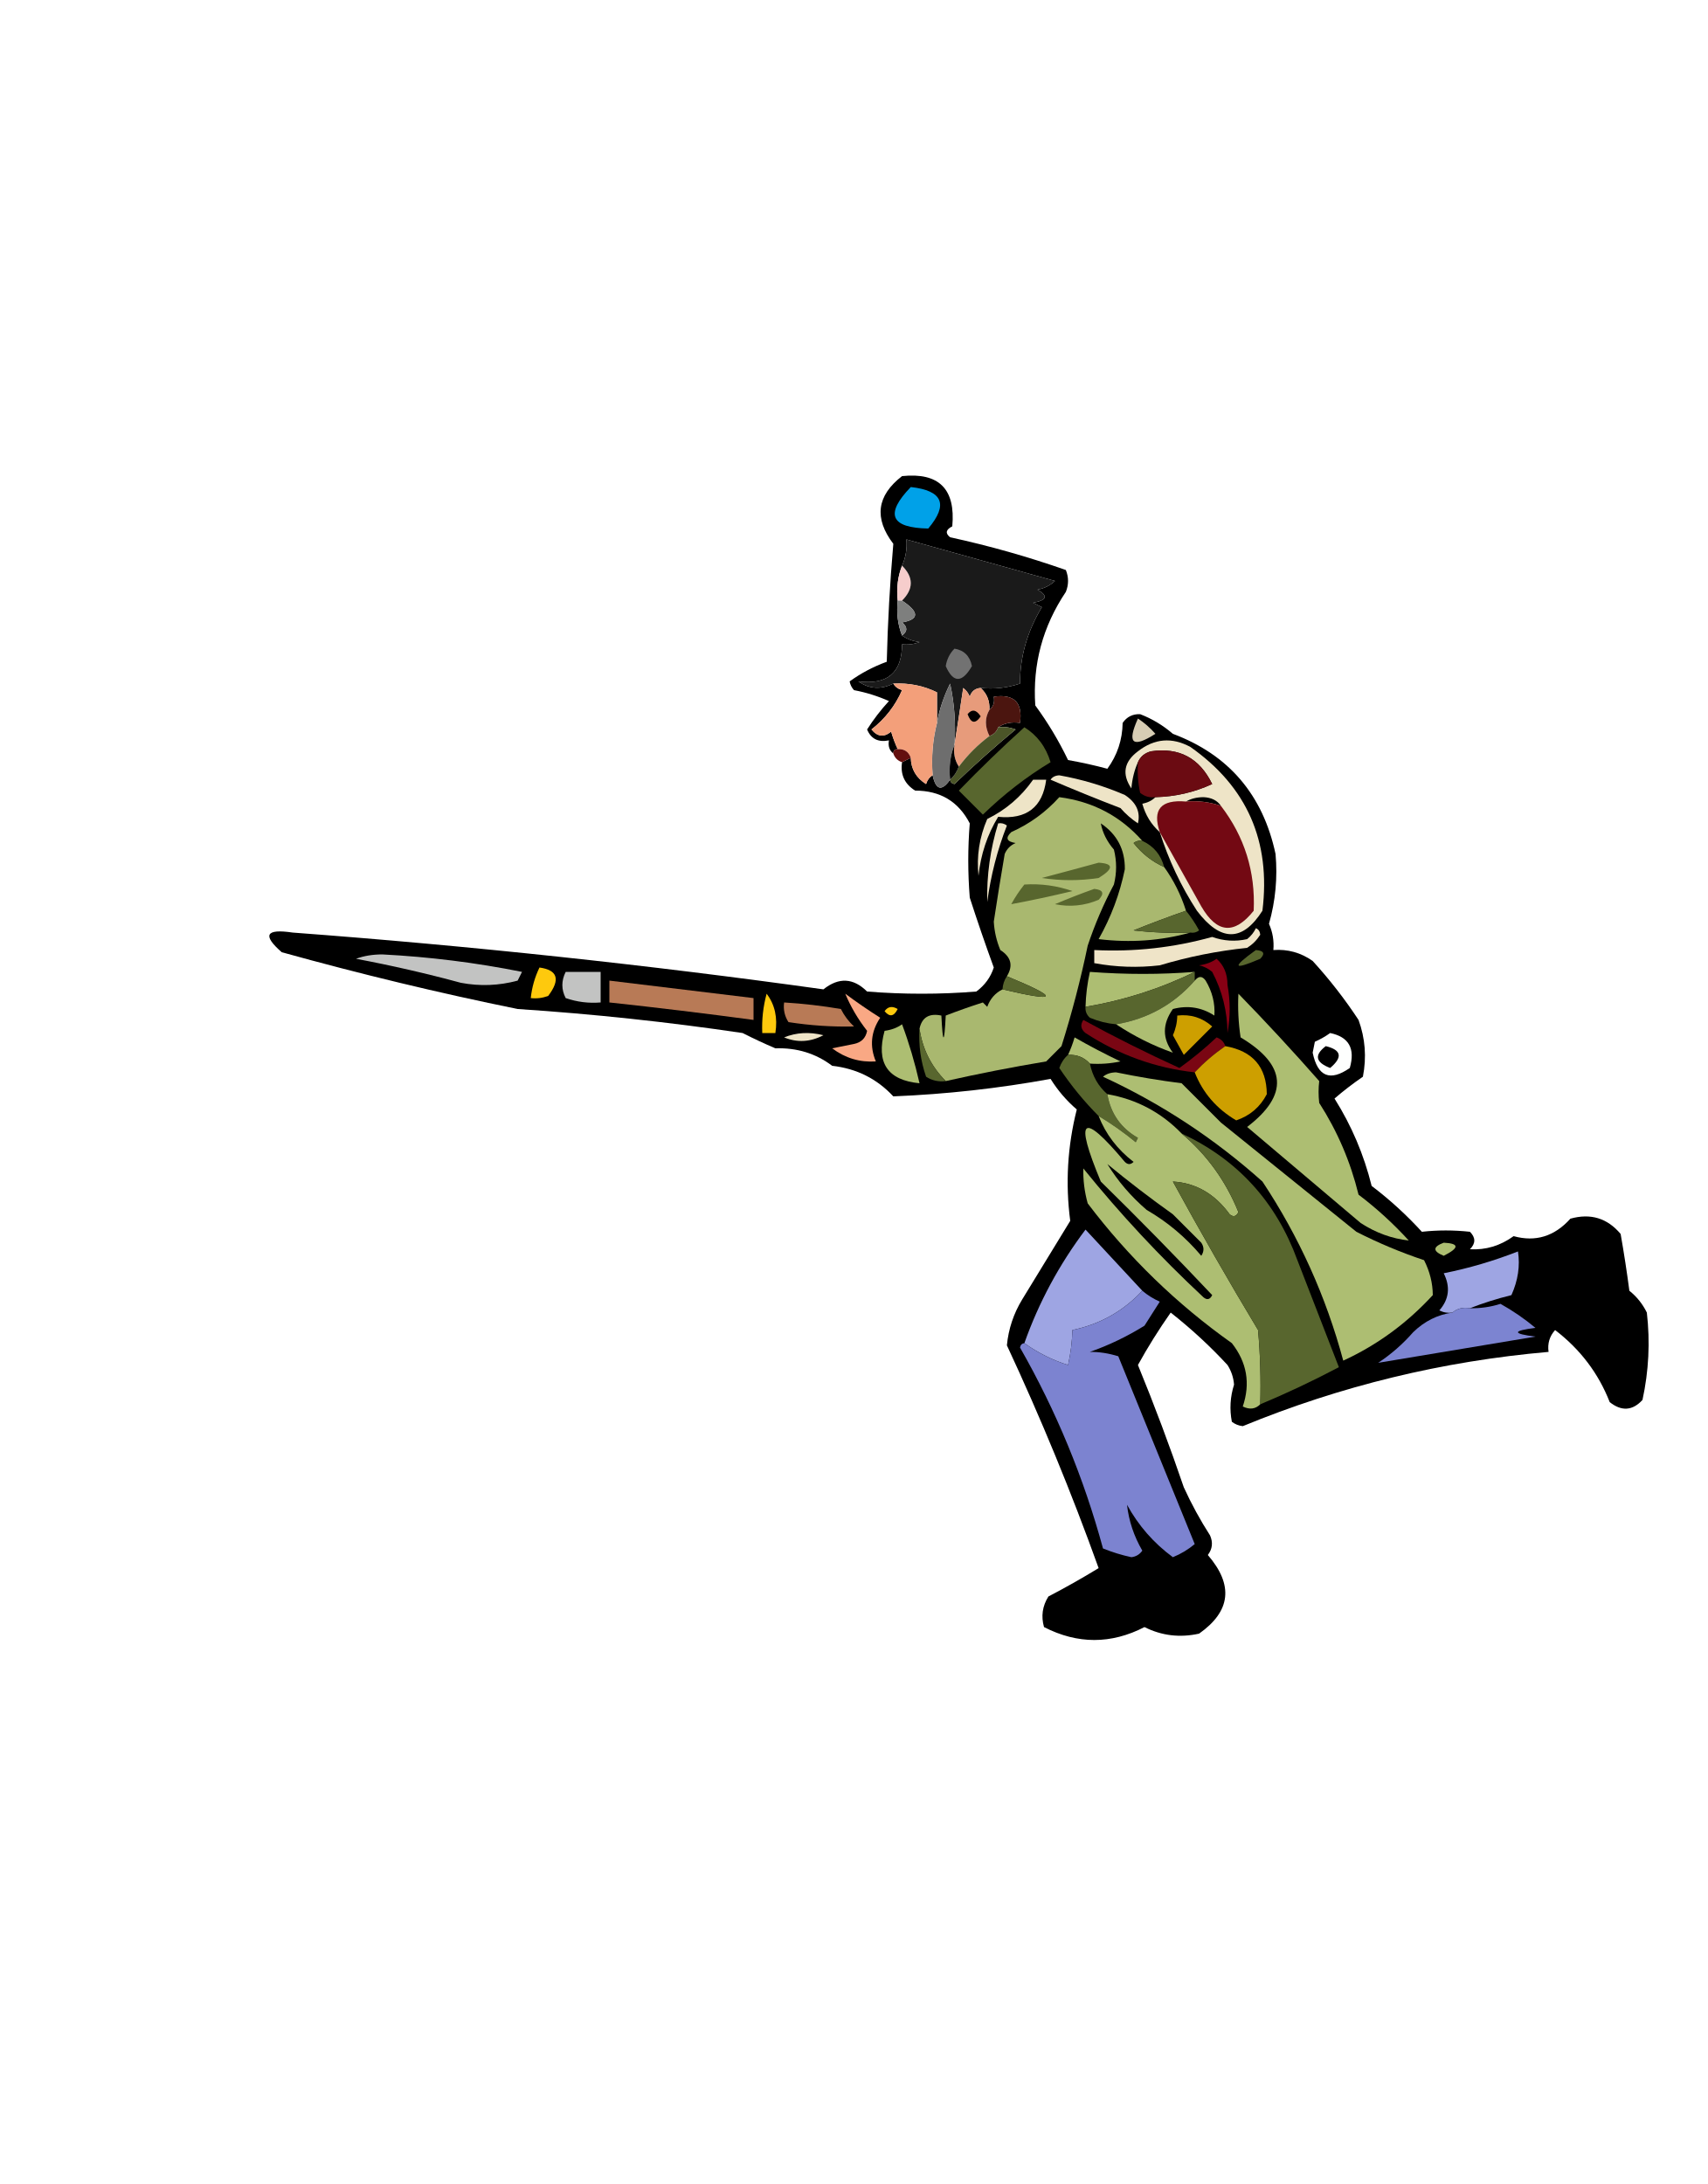
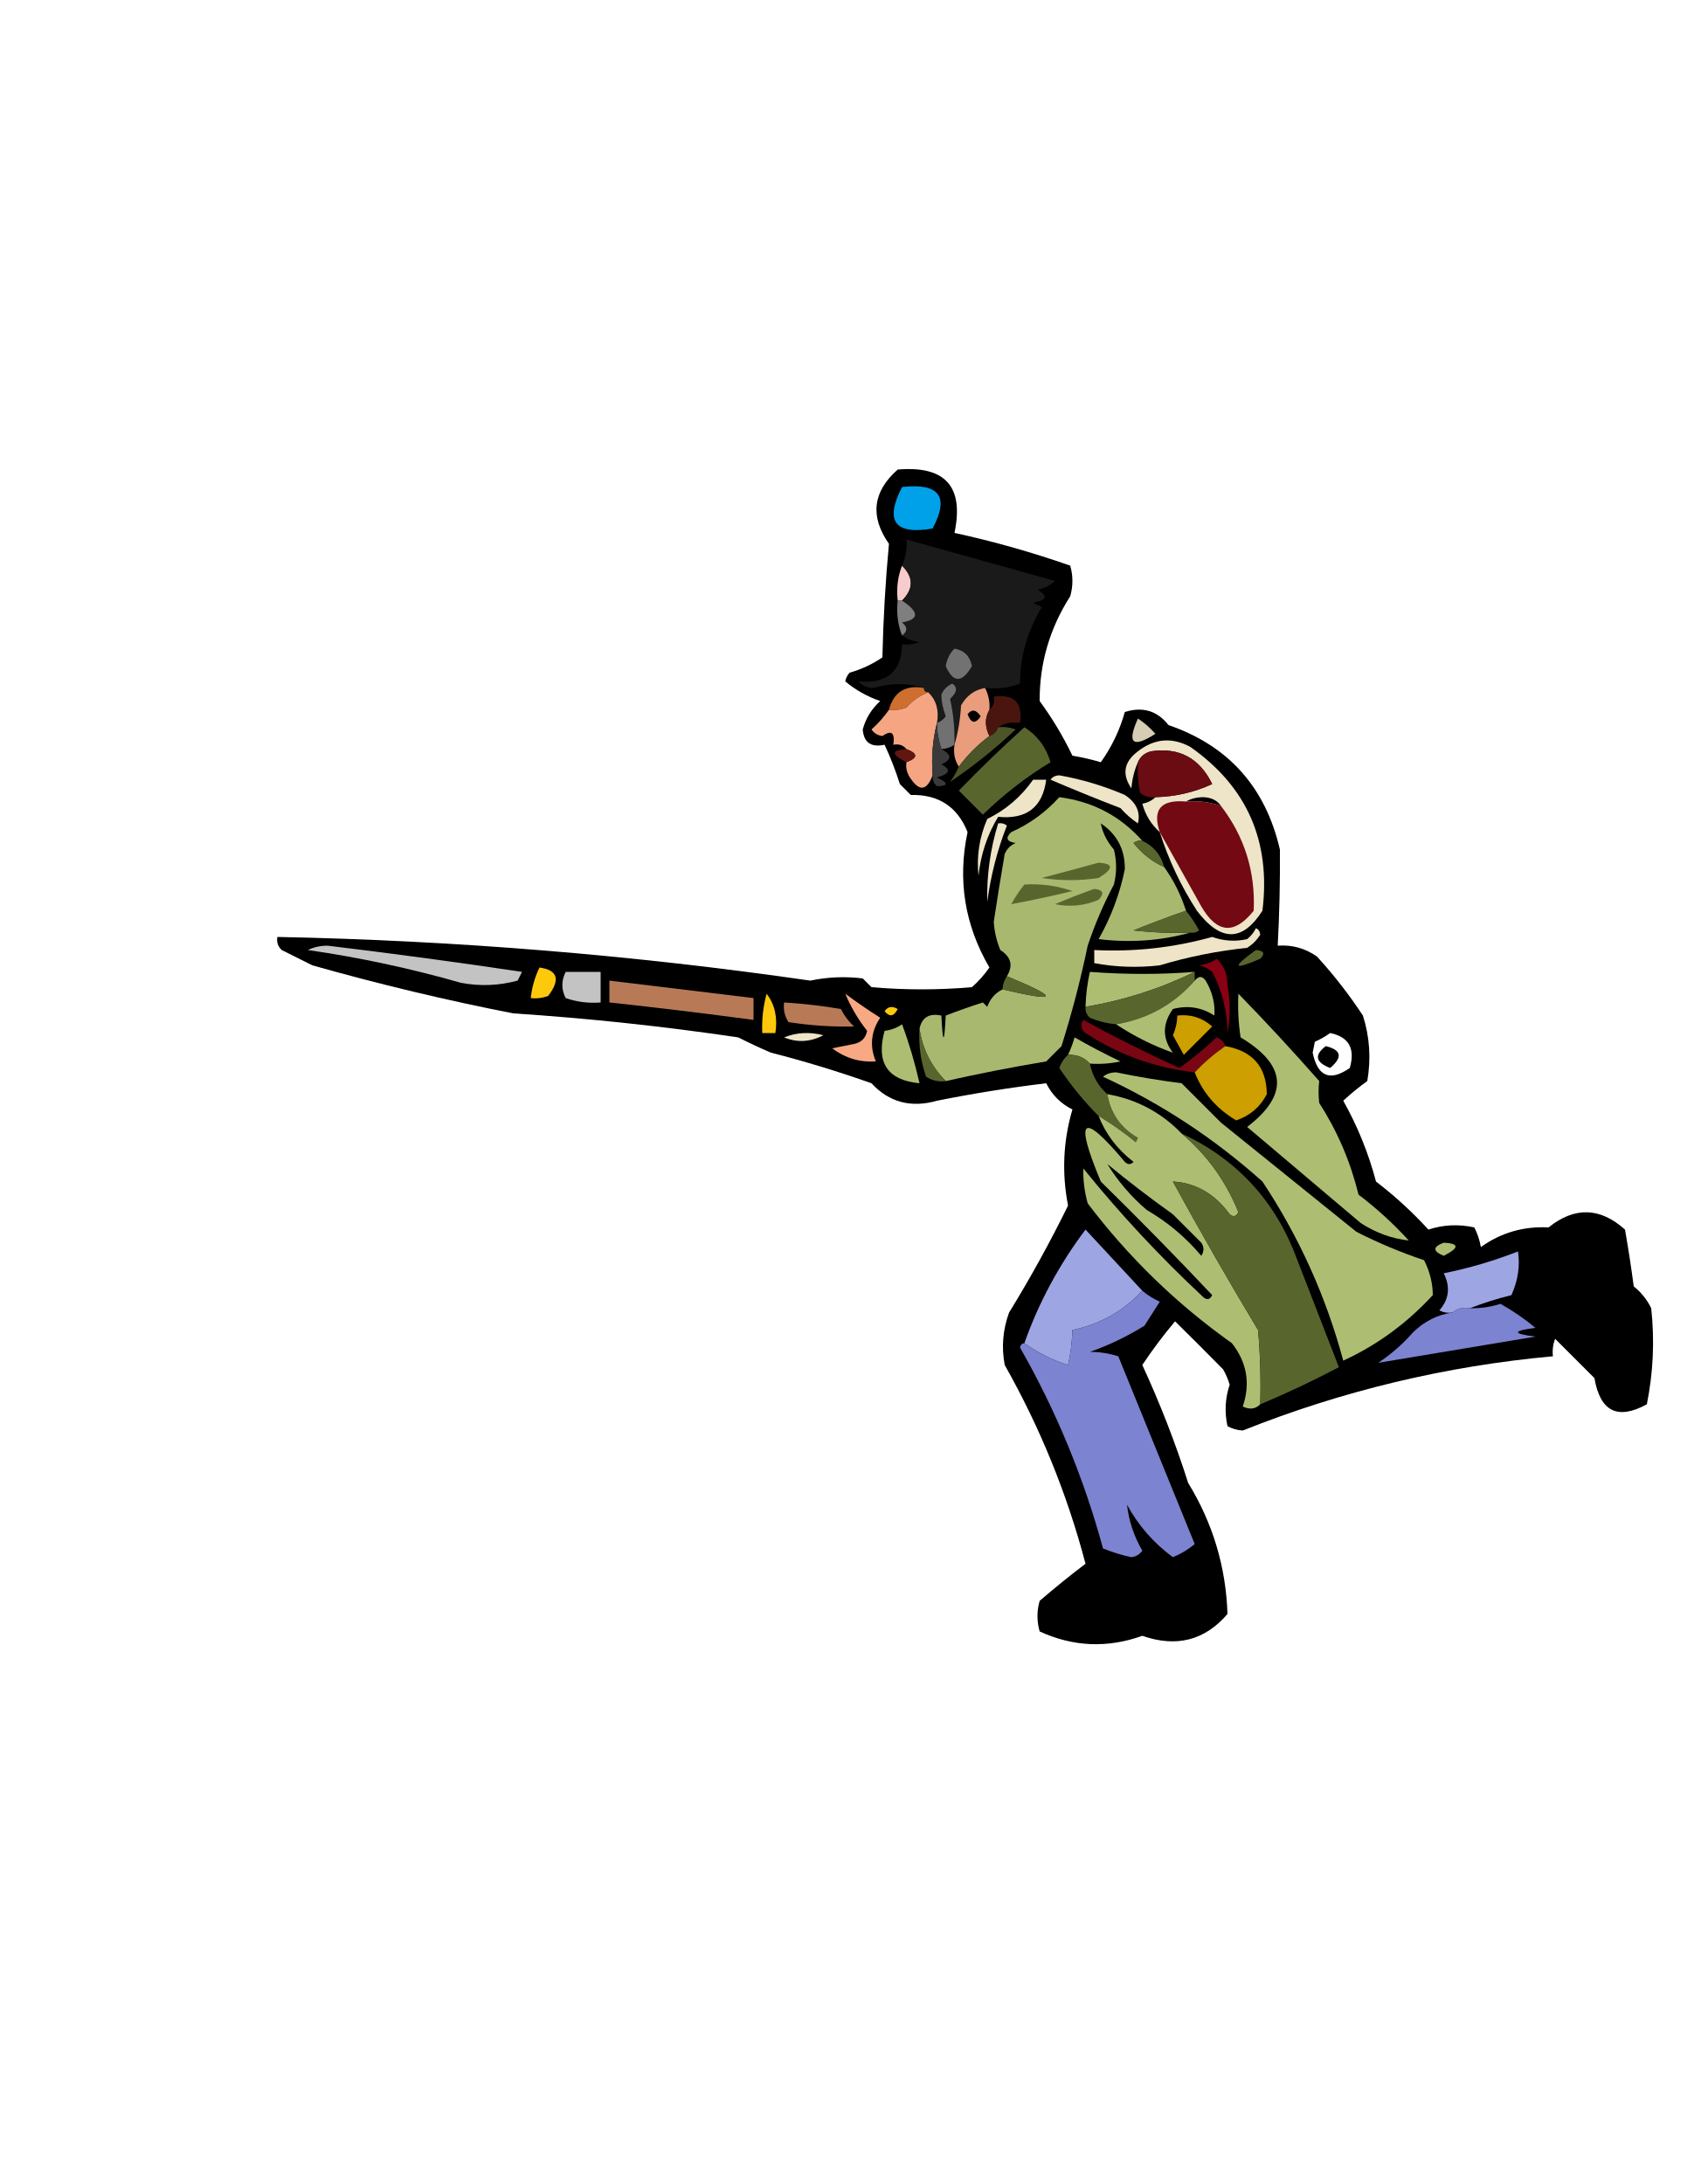
<svg xmlns="http://www.w3.org/2000/svg" version="1.1" width="391px" height="500px" style="shape-rendering:geometricPrecision; text-rendering:geometricPrecision; image-rendering:optimizeQuality; fill-rule:evenodd; clip-rule:evenodd">
  <g>
-     <path style="opacity:1" fill="#000000" d="M 206.5,174.5 C 207.167,174.167 207.833,173.833 208.5,173.5C 208.569,176.084 209.735,178.084 212,179.5C 212.278,178.584 212.778,177.918 213.5,177.5C 214.244,180.884 215.577,181.218 217.5,178.5C 217.56,179.043 217.893,179.376 218.5,179.5C 222.992,175.177 227.659,171.01 232.5,167C 231.207,166.51 229.873,166.343 228.5,166.5C 229.919,165.549 231.585,165.216 233.5,165.5C 234.161,160.832 232.161,158.832 227.5,159.5C 227.737,160.791 227.404,161.791 226.5,162.5C 226.608,160.486 225.942,158.82 224.5,157.5C 227.572,157.817 230.572,157.484 233.5,156.5C 233.491,150.393 235.158,144.56 238.5,139C 237.833,138.667 237.167,138.333 236.5,138C 239.668,137.418 240.001,136.418 237.5,135C 239.044,134.71 240.377,134.044 241.5,133C 230.085,129.815 218.751,126.649 207.5,123.5C 207.675,125.621 207.341,127.621 206.5,129.5C 205.527,131.948 205.194,134.615 205.5,137.5C 205.194,140.385 205.527,143.052 206.5,145.5C 207.609,146.29 208.942,146.79 210.5,147C 209.207,147.49 207.873,147.657 206.5,147.5C 206.481,154.01 203.147,156.843 196.5,156C 199.01,157.745 201.676,157.911 204.5,156.5C 204.918,157.222 205.584,157.722 206.5,158C 204.959,161.55 202.626,164.55 199.5,167C 200.865,168.682 202.365,168.849 204,167.5C 204.41,168.901 204.91,170.234 205.5,171.5C 204.833,171.5 204.5,171.833 204.5,172.5C 203.596,171.791 203.263,170.791 203.5,169.5C 201.052,169.99 199.385,169.157 198.5,167C 199.961,164.702 201.628,162.535 203.5,160.5C 200.938,159.359 198.272,158.526 195.5,158C 194.978,157.439 194.645,156.772 194.5,156C 197.069,154.134 199.902,152.634 203,151.5C 203.221,142.472 203.721,133.472 204.5,124.5C 200.039,118.645 200.705,113.479 206.5,109C 214.95,108.117 218.784,111.95 218,120.5C 216.513,121.253 216.346,122.086 217.5,123C 226.518,124.962 235.351,127.462 244,130.5C 244.667,132.167 244.667,133.833 244,135.5C 238.694,143.423 236.36,152.089 237,161.5C 239.877,165.418 242.377,169.585 244.5,174C 247.643,174.559 250.643,175.226 253.5,176C 255.771,172.889 256.938,169.389 257,165.5C 257.956,164.106 259.289,163.439 261,163.5C 263.723,164.541 266.223,166.041 268.5,168C 281.267,172.779 289.1,181.946 292,195.5C 292.488,200.921 291.988,206.255 290.5,211.5C 291.348,213.409 291.682,215.409 291.5,217.5C 294.794,217.259 297.794,218.092 300.5,220C 304.362,224.229 307.862,228.729 311,233.5C 312.534,237.711 312.867,242.044 312,246.5C 309.743,248.046 307.576,249.712 305.5,251.5C 309.397,257.683 312.23,264.349 314,271.5C 318.133,274.631 321.966,278.131 325.5,282C 329.121,281.595 332.787,281.595 336.5,282C 337.833,283.333 337.833,284.667 336.5,286C 340.113,286.208 343.446,285.208 346.5,283C 351.522,284.391 355.855,283.058 359.5,279C 364.117,277.703 367.95,278.87 371,282.5C 371.76,286.819 372.427,291.152 373,295.5C 374.713,296.878 376.047,298.545 377,300.5C 377.774,307.224 377.441,313.89 376,320.5C 373.716,322.984 371.216,323.151 368.5,321C 365.927,314.41 361.761,308.91 356,304.5C 354.731,305.905 354.231,307.571 354.5,309.5C 330.252,311.614 306.918,317.281 284.5,326.5C 283.558,326.392 282.725,326.059 282,325.5C 281.447,322.641 281.614,319.808 282.5,317C 282.375,315.373 281.875,313.873 281,312.5C 277.019,308.188 272.686,304.188 268,300.5C 265.266,304.391 262.766,308.391 260.5,312.5C 264.281,321.729 267.781,331.062 271,340.5C 272.746,344.327 274.746,347.993 277,351.5C 277.72,353.112 277.554,354.612 276.5,356C 282.436,362.877 281.77,368.877 274.5,374C 270.1,374.978 265.933,374.478 262,372.5C 254.349,376.442 246.682,376.442 239,372.5C 238.294,370.029 238.627,367.695 240,365.5C 243.914,363.46 247.748,361.293 251.5,359C 245.289,341.706 238.289,324.706 230.5,308C 230.865,304.237 232.032,300.737 234,297.5C 237.667,291.5 241.333,285.5 245,279.5C 243.87,270.922 244.37,262.422 246.5,254C 244.149,251.981 242.149,249.648 240.5,247C 228.627,249.173 216.627,250.506 204.5,251C 200.752,246.964 196.086,244.631 190.5,244C 186.757,241.172 182.424,239.839 177.5,240C 174.959,238.917 172.459,237.75 170,236.5C 152.909,233.968 135.743,232.135 118.5,231C 100.548,227.347 82.548,223.014 64.5,218C 60.002,214.078 60.836,212.578 67,213.5C 107.67,216.538 148.17,220.871 188.5,226.5C 192.009,223.698 195.342,223.865 198.5,227C 206.833,227.667 215.167,227.667 223.5,227C 225.448,225.561 226.781,223.728 227.5,221.5C 225.57,216.21 223.736,210.876 222,205.5C 221.544,199.796 221.544,194.13 222,188.5C 219.415,183.497 215.248,180.997 209.5,181C 207.081,179.491 206.081,177.325 206.5,174.5 Z" />
-   </g>
-   <g>
-     <path style="opacity:1" fill="#00a1e8" d="M 208.5,111.5 C 215.821,112.319 217.154,115.486 212.5,121C 203.85,120.857 202.516,117.691 208.5,111.5 Z" />
+     <path style="opacity:1" fill="#fefffe" d="M 203.5,105.5 C 216.275,102.618 222.275,107.618 221.5,120.5C 230.207,122.135 238.707,124.468 247,127.5C 247.667,131.167 247.667,134.833 247,138.5C 243.715,144.357 241.215,150.524 239.5,157C 242.15,161.657 244.817,166.323 247.5,171C 249.112,171.72 250.612,171.554 252,170.5C 252.8,167.133 253.966,163.966 255.5,161C 259.167,160.333 262.833,160.333 266.5,161C 269.746,164.455 273.746,166.455 278.5,167C 293.424,179.504 298.757,195.337 294.5,214.5C 297.794,214.259 300.794,215.092 303.5,217C 307.362,221.229 310.862,225.729 314,230.5C 315.581,236.723 315.915,243.056 315,249.5C 313.702,250.56 312.535,251.726 311.5,253C 313.53,258.091 315.364,263.258 317,268.5C 320.799,271.297 324.299,274.464 327.5,278C 331.5,278.333 335.5,278.667 339.5,279C 340.126,279.75 340.626,280.584 341,281.5C 344.603,279.872 348.437,279.038 352.5,279C 355.351,276.075 358.851,274.909 363,275.5C 367.464,274.781 371.131,276.114 374,279.5C 374.76,283.819 375.427,288.152 376,292.5C 377.713,293.878 379.047,295.545 380,297.5C 380.839,306.22 380.505,314.887 379,323.5C 378.5,324 378,324.5 377.5,325C 373.1,325.978 368.933,325.478 365,323.5C 364.094,317.768 360.928,314.101 355.5,312.5C 338.653,314.712 321.986,317.878 305.5,322C 300.167,324.333 294.833,326.667 289.5,329C 286.167,329.667 282.833,329.667 279.5,329C 278.697,324.586 278.197,320.086 278,315.5C 275.473,312.061 272.473,309.061 269,306.5C 267.5,308.833 266,311.167 264.5,313.5C 268.504,321.173 271.67,329.173 274,337.5C 280.028,348.036 283.028,359.37 283,371.5C 281.167,373.333 279.333,375.167 277.5,377C 265.841,377.963 254.175,378.296 242.5,378C 240.112,377.697 237.945,376.863 236,375.5C 235.333,371.833 235.333,368.167 236,364.5C 239.074,361.714 242.241,359.048 245.5,356.5C 241.522,341.735 235.689,327.735 228,314.5C 227.161,309.079 227.494,303.746 229,298.5C 233.374,290.917 237.874,283.417 242.5,276C 241.201,269.71 241.201,263.376 242.5,257C 240.681,254.511 238.848,252.011 237,249.5C 225.524,253.497 213.691,254.997 201.5,254C 197.752,249.964 193.086,247.631 187.5,247C 183.757,244.172 179.424,242.839 174.5,243C 171.959,241.917 169.459,240.75 167,239.5C 149.909,236.968 132.743,235.135 115.5,234C 101.257,231.193 86.924,227.86 72.5,224C 69.048,222.774 65.715,221.274 62.5,219.5C 61.526,217.257 61.192,214.924 61.5,212.5C 103.067,212.923 144.4,216.257 185.5,222.5C 190.133,221.447 194.799,221.281 199.5,222C 200.167,222.667 200.833,223.333 201.5,224C 207.833,224.667 214.167,224.667 220.5,224C 221.5,223 222.5,222 223.5,221C 219.125,211.003 217.292,200.503 218,189.5C 214.943,186.206 211.11,184.372 206.5,184C 205.667,183.167 204.833,182.333 204,181.5C 203.01,178.374 201.844,175.374 200.5,172.5C 198.856,172.714 197.356,172.38 196,171.5C 195.297,168.287 195.464,165.121 196.5,162C 195.303,160.48 193.803,159.313 192,158.5C 191.104,155.975 191.604,153.808 193.5,152C 195.746,150.961 197.913,149.794 200,148.5C 200.954,137.881 200.454,127.381 198.5,117C 198.132,112.241 199.798,108.407 203.5,105.5 Z" />
+   </g>
+   <g>
+     <path style="opacity:1" fill="#000000" d="M 205.5,107.5 C 216.401,106.564 220.735,111.398 218.5,122C 227.518,123.962 236.351,126.462 245,129.5C 245.667,131.833 245.667,134.167 245,136.5C 240.292,143.886 237.959,151.886 238,160.5C 240.877,164.418 243.377,168.585 245.5,173C 247.698,173.373 249.865,173.873 252,174.5C 254.503,170.992 256.336,167.159 257.5,163C 261.584,161.718 264.918,162.718 267.5,166C 281.2,170.707 289.7,180.207 293,194.5C 293.057,201.824 292.891,209.157 292.5,216.5C 295.794,216.259 298.794,217.092 301.5,219C 305.362,223.229 308.862,227.729 312,232.5C 313.555,237.382 313.888,242.382 313,247.5C 311.075,248.88 309.241,250.38 307.5,252C 310.778,257.829 313.278,263.996 315,270.5C 319.3,273.798 323.3,277.465 327,281.5C 330.409,280.378 333.909,280.211 337.5,281C 338.227,282.399 338.727,283.899 339,285.5C 343.614,282.205 348.781,280.705 354.5,281C 360.471,276.219 366.304,276.385 372,281.5C 372.76,285.819 373.427,290.152 374,294.5C 375.713,295.878 377.047,297.545 378,299.5C 378.801,306.889 378.467,314.223 377,321.5C 370.31,325.155 366.31,323.155 365,315.5C 362,312.5 359,309.5 356,306.5C 355.51,307.793 355.343,309.127 355.5,310.5C 330.952,312.741 307.286,318.407 284.5,327.5C 283.228,327.43 282.062,327.097 281,326.5C 280.297,323.287 280.464,320.121 281.5,317C 281.138,315.775 280.638,314.609 280,313.5C 276.419,309.85 272.752,306.184 269,302.5C 266.308,305.692 263.808,309.025 261.5,312.5C 265.561,321.287 269.061,330.287 272,339.5C 277.648,348.729 280.648,358.729 281,369.5C 275.818,375.555 269.318,377.222 261.5,374.5C 253.511,377.359 245.678,377.026 238,373.5C 237.333,371.167 237.333,368.833 238,366.5C 241.426,363.542 244.926,360.709 248.5,358C 244.292,342.042 238.125,326.875 230,312.5C 229.233,308.406 229.566,304.406 231,300.5C 235.908,292.514 240.408,284.347 244.5,276C 243.049,268.55 243.382,261.216 245.5,254C 242.833,252.667 240.833,250.667 239.5,248C 231.166,249 222.833,250.333 214.5,252C 208.535,253.692 203.535,252.359 199.5,248C 191.772,245.27 184.105,242.936 176.5,241C 173.959,239.917 171.459,238.75 169,237.5C 151.909,234.968 134.743,233.135 117.5,232C 102.215,229.014 86.881,225.348 71.5,221C 69.167,219.833 66.833,218.667 64.5,217.5C 63.614,216.675 63.281,215.675 63.5,214.5C 104.365,215.32 145.032,218.653 185.5,224.5C 189.486,223.667 193.486,223.501 197.5,224C 198.167,224.667 198.833,225.333 199.5,226C 207.167,226.667 214.833,226.667 222.5,226C 224.019,224.649 225.352,223.149 226.5,221.5C 220.833,211.771 219.166,201.438 221.5,190.5C 219.164,184.672 214.831,181.839 208.5,182C 207.667,181.167 206.833,180.333 206,179.5C 205.01,176.374 203.844,173.374 202.5,170.5C 199.41,171.17 197.743,170.003 197.5,167C 198.178,164.476 199.512,162.309 201.5,160.5C 198.509,159.459 195.842,157.959 193.5,156C 193.645,155.228 193.978,154.561 194.5,154C 197.196,153.235 199.696,152.068 202,150.5C 202.195,141.785 202.695,133.119 203.5,124.5C 199.109,118.24 199.775,112.573 205.5,107.5 Z" />
+   </g>
+   <g>
+     <path style="opacity:1" fill="#00a1e8" d="M 206.5,111.5 C 215.058,110.528 217.391,113.694 213.5,121C 204.812,122.481 202.479,119.314 206.5,111.5 Z" />
  </g>
  <g>
    <path style="opacity:1" fill="#f6cdcc" d="M 206.5,129.5 C 209.167,132.167 209.167,134.833 206.5,137.5C 206.167,137.5 205.833,137.5 205.5,137.5C 205.194,134.615 205.527,131.948 206.5,129.5 Z" />
  </g>
  <g>
-     <path style="opacity:1" fill="#1a1a1a" d="M 224.5,157.5 C 223.25,157.577 222.417,158.244 222,159.5C 221.692,158.692 221.192,158.025 220.5,157.5C 219.833,161.982 219.166,166.316 218.5,170.5C 218.827,165.786 218.493,161.12 217.5,156.5C 216.047,159.425 215.047,162.425 214.5,165.5C 214.5,163.167 214.5,160.833 214.5,158.5C 211.413,156.983 208.079,156.316 204.5,156.5C 201.676,157.911 199.01,157.745 196.5,156C 203.147,156.843 206.481,154.01 206.5,147.5C 207.873,147.657 209.207,147.49 210.5,147C 208.942,146.79 207.609,146.29 206.5,145.5C 207.791,144.527 207.791,143.527 206.5,142.5C 210.478,141.8 210.478,140.133 206.5,137.5C 209.167,134.833 209.167,132.167 206.5,129.5C 207.341,127.621 207.675,125.621 207.5,123.5C 218.751,126.649 230.085,129.815 241.5,133C 240.377,134.044 239.044,134.71 237.5,135C 240.001,136.418 239.668,137.418 236.5,138C 237.167,138.333 237.833,138.667 238.5,139C 235.158,144.56 233.491,150.393 233.5,156.5C 230.572,157.484 227.572,157.817 224.5,157.5 Z" />
+     <path style="opacity:1" fill="#1a1a1a" d="M 225.5,157.5 C 223.09,157.921 221.257,159.254 220,161.5C 219.819,164.695 219.319,167.695 218.5,170.5C 218.603,166.91 218.27,163.41 217.5,160C 219.119,158.517 219.286,157.35 218,156.5C 216.831,157.009 215.998,157.842 215.5,159C 215.493,160.583 215.826,162.249 216.5,164C 215.956,164.717 215.289,165.217 214.5,165.5C 215.01,162.612 214.344,160.279 212.5,158.5C 211.833,158.5 211.5,158.167 211.5,157.5C 207.825,156.317 203.991,156.317 200,157.5C 198.596,157.491 197.43,156.991 196.5,156C 203.043,156.601 206.376,153.767 206.5,147.5C 207.873,147.657 209.207,147.49 210.5,147C 208.942,146.79 207.609,146.29 206.5,145.5C 207.791,144.527 207.791,143.527 206.5,142.5C 210.478,141.8 210.478,140.133 206.5,137.5C 209.167,134.833 209.167,132.167 206.5,129.5C 207.341,127.621 207.675,125.621 207.5,123.5C 218.751,126.649 230.085,129.815 241.5,133C 240.377,134.044 239.044,134.71 237.5,135C 240.001,136.418 239.668,137.418 236.5,138C 237.167,138.333 237.833,138.667 238.5,139C 235.158,144.56 233.491,150.393 233.5,156.5C 230.914,157.48 228.247,157.813 225.5,157.5 Z" />
  </g>
  <g>
    <path style="opacity:1" fill="#7e7f7e" d="M 205.5,137.5 C 205.833,137.5 206.167,137.5 206.5,137.5C 210.478,140.133 210.478,141.8 206.5,142.5C 207.791,143.527 207.791,144.527 206.5,145.5C 205.527,143.052 205.194,140.385 205.5,137.5 Z" />
  </g>
  <g>
    <path style="opacity:1" fill="#727272" d="M 218.5,148.5 C 220.701,148.858 222.035,150.192 222.5,152.5C 220.225,156.403 218.225,156.403 216.5,152.5C 216.752,150.927 217.418,149.594 218.5,148.5 Z" />
  </g>
  <g>
-     <path style="opacity:1" fill="#6e6e6e" d="M 218.5,170.5 C 217.527,172.948 217.194,175.615 217.5,178.5C 215.577,181.218 214.244,180.884 213.5,177.5C 213.183,173.298 213.517,169.298 214.5,165.5C 215.047,162.425 216.047,159.425 217.5,156.5C 218.493,161.12 218.827,165.786 218.5,170.5 Z" />
-   </g>
-   <g>
-     <path style="opacity:1" fill="#f39f7a" d="M 204.5,156.5 C 208.079,156.316 211.413,156.983 214.5,158.5C 214.5,160.833 214.5,163.167 214.5,165.5C 213.517,169.298 213.183,173.298 213.5,177.5C 212.778,177.918 212.278,178.584 212,179.5C 209.735,178.084 208.569,176.084 208.5,173.5C 208.027,172.094 207.027,171.427 205.5,171.5C 204.91,170.234 204.41,168.901 204,167.5C 202.365,168.849 200.865,168.682 199.5,167C 202.626,164.55 204.959,161.55 206.5,158C 205.584,157.722 204.918,157.222 204.5,156.5 Z" />
-   </g>
-   <g>
-     <path style="opacity:1" fill="#e79b7b" d="M 224.5,157.5 C 225.942,158.82 226.608,160.486 226.5,162.5C 225.427,164.347 225.427,166.347 226.5,168.5C 223.833,170.5 221.5,172.833 219.5,175.5C 218.549,174.081 218.216,172.415 218.5,170.5C 219.166,166.316 219.833,161.982 220.5,157.5C 221.192,158.025 221.692,158.692 222,159.5C 222.417,158.244 223.25,157.577 224.5,157.5 Z" />
+     <path style="opacity:1" fill="#ce6f2f" d="M 211.5,157.5 C 211.5,158.167 211.833,158.5 212.5,158.5C 210.622,159.208 208.955,160.374 207.5,162C 206.207,162.49 204.873,162.657 203.5,162.5C 204.587,158.427 207.254,156.761 211.5,157.5 Z" />
+   </g>
+   <g>
+     <path style="opacity:1" fill="#e99d7c" d="M 225.5,157.5 C 226.301,159.042 226.634,160.708 226.5,162.5C 225.427,164.347 225.427,166.347 226.5,168.5C 223.833,170.5 221.5,172.833 219.5,175.5C 218.549,174.081 218.216,172.415 218.5,170.5C 219.319,167.695 219.819,164.695 220,161.5C 221.257,159.254 223.09,157.921 225.5,157.5 Z" />
+   </g>
+   <g>
+     <path style="opacity:1" fill="#f6a583" d="M 212.5,158.5 C 214.344,160.279 215.01,162.612 214.5,165.5C 213.517,169.298 213.183,173.298 213.5,177.5C 212.077,181.275 210.244,181.275 208,177.5C 207.517,176.552 207.351,175.552 207.5,174.5C 210.167,173.5 210.167,172.5 207.5,171.5C 206.791,170.596 205.791,170.263 204.5,170.5C 204.911,167.724 204.078,167.057 202,168.5C 200.941,168.37 200.108,167.87 199.5,167C 201.041,165.629 202.375,164.129 203.5,162.5C 204.873,162.657 206.207,162.49 207.5,162C 208.955,160.374 210.622,159.208 212.5,158.5 Z" />
  </g>
  <g>
    <path style="opacity:1" fill="#4b150f" d="M 228.5,166.5 C 228.167,167.5 227.5,168.167 226.5,168.5C 225.427,166.347 225.427,164.347 226.5,162.5C 227.404,161.791 227.737,160.791 227.5,159.5C 232.161,158.832 234.161,160.832 233.5,165.5C 231.585,165.216 229.919,165.549 228.5,166.5 Z" />
  </g>
  <g>
+     <path style="opacity:1" fill="#717171" d="M 218.5,170.5 C 217.609,171.11 216.609,171.443 215.5,171.5C 214.821,169.412 214.488,167.412 214.5,165.5C 215.289,165.217 215.956,164.717 216.5,164C 215.826,162.249 215.493,160.583 215.5,159C 215.998,157.842 216.831,157.009 218,156.5C 219.286,157.35 219.119,158.517 217.5,160C 218.27,163.41 218.603,166.91 218.5,170.5 Z" />
+   </g>
+   <g>
    <path style="opacity:1" fill="#000000" d="M 221.5,163.5 C 222.497,162.287 223.497,162.454 224.5,164C 223.281,165.795 222.281,165.628 221.5,163.5 Z" />
  </g>
  <g>
-     <path style="opacity:1" fill="#4b5528" d="M 228.5,166.5 C 229.873,166.343 231.207,166.51 232.5,167C 227.659,171.01 222.992,175.177 218.5,179.5C 217.893,179.376 217.56,179.043 217.5,178.5C 218.401,177.71 219.068,176.71 219.5,175.5C 221.5,172.833 223.833,170.5 226.5,168.5C 227.5,168.167 228.167,167.5 228.5,166.5 Z" />
+     <path style="opacity:1" fill="#3a3a3a" d="M 214.5,165.5 C 214.488,167.412 214.821,169.412 215.5,171.5C 217.931,172.741 217.931,173.908 215.5,175C 217.797,176.16 217.464,177.16 214.5,178C 217.173,179.271 217.173,179.937 214.5,180C 213.748,179.329 213.414,178.496 213.5,177.5C 213.183,173.298 213.517,169.298 214.5,165.5 Z" />
+   </g>
+   <g>
+     <path style="opacity:1" fill="#4b5528" d="M 228.5,166.5 C 229.873,166.343 231.207,166.51 232.5,167C 227.638,171.567 222.638,175.567 217.5,179C 218.305,177.887 218.972,176.721 219.5,175.5C 221.5,172.833 223.833,170.5 226.5,168.5C 227.5,168.167 228.167,167.5 228.5,166.5 Z" />
  </g>
  <g>
    <path style="opacity:1" fill="#58662e" d="M 234.5,166.5 C 237.43,168.311 239.43,170.978 240.5,174.5C 234.98,177.83 229.814,181.83 225,186.5C 223.167,184.667 221.333,182.833 219.5,181C 224.342,175.991 229.342,171.158 234.5,166.5 Z" />
  </g>
  <g>
    <path style="opacity:1" fill="#d7cdb4" d="M 260.5,164.5 C 261.962,165.458 263.295,166.624 264.5,168C 259.259,171.355 257.925,170.188 260.5,164.5 Z" />
  </g>
  <g>
    <path style="opacity:1" fill="#eee4c7" d="M 265.5,190.5 C 263.553,188.784 262.219,186.617 261.5,184C 262.737,183.768 263.737,183.268 264.5,182.5C 269.059,182.389 273.392,181.389 277.5,179.5C 274.599,173.551 269.932,171.051 263.5,172C 262.058,172.377 261.058,173.21 260.5,174.5C 259.691,176.292 259.191,178.292 259,180.5C 256.784,177.243 257.284,174.41 260.5,172C 264.278,169.056 268.278,168.723 272.5,171C 285.461,180.099 290.961,192.599 289,208.5C 284.432,215.664 279.432,215.664 274,208.5C 270.346,202.861 267.513,196.861 265.5,190.5 Z" />
  </g>
  <g>
-     <path style="opacity:1" fill="#000000" d="M 218.5,170.5 C 218.216,172.415 218.549,174.081 219.5,175.5C 219.068,176.71 218.401,177.71 217.5,178.5C 217.194,175.615 217.527,172.948 218.5,170.5 Z" />
-   </g>
-   <g>
-     <path style="opacity:1" fill="#640f0e" d="M 205.5,171.5 C 207.027,171.427 208.027,172.094 208.5,173.5C 207.833,173.833 207.167,174.167 206.5,174.5C 205.5,174.167 204.833,173.5 204.5,172.5C 204.5,171.833 204.833,171.5 205.5,171.5 Z" />
+     <path style="opacity:1" fill="#611612" d="M 207.5,171.5 C 210.167,172.5 210.167,173.5 207.5,174.5C 203.94,172.717 203.94,171.717 207.5,171.5 Z" />
  </g>
  <g>
    <path style="opacity:1" fill="#6b0b12" d="M 264.5,182.5 C 263.178,182.67 262.011,182.337 261,181.5C 260.503,179.19 260.337,176.857 260.5,174.5C 261.058,173.21 262.058,172.377 263.5,172C 269.932,171.051 274.599,173.551 277.5,179.5C 273.392,181.389 269.059,182.389 264.5,182.5 Z" />
  </g>
  <g>
    <path style="opacity:1" fill="#eee4c7" d="M 240.5,178.5 C 240.917,177.876 241.584,177.543 242.5,177.5C 247.671,178.418 252.671,179.918 257.5,182C 260.116,183.709 261.116,185.876 260.5,188.5C 259.019,187.52 257.685,186.353 256.5,185C 251.005,182.892 245.672,180.725 240.5,178.5 Z" />
  </g>
  <g>
    <path style="opacity:1" fill="#eee4c7" d="M 236.5,178.5 C 237.5,178.5 238.5,178.5 239.5,178.5C 238.679,184.806 235.012,187.639 228.5,187C 226.011,191.105 224.511,195.605 224,200.5C 223.533,196.025 224.199,191.691 226,187.5C 230.258,185.411 233.758,182.411 236.5,178.5 Z" />
  </g>
  <g>
    <path style="opacity:1" fill="#a9b86f" d="M 261.5,192.5 C 260.761,192.369 260.094,192.536 259.5,193C 261.422,195.43 263.755,197.263 266.5,198.5C 268.674,201.515 270.341,204.849 271.5,208.5C 267.49,209.893 263.49,211.393 259.5,213C 263.821,213.499 268.154,213.666 272.5,213.5C 265.741,215.385 258.741,215.885 251.5,215C 254.343,209.981 256.343,204.648 257.5,199C 257.557,194.499 255.723,190.999 252,188.5C 252.398,190.631 253.398,192.631 255,194.5C 255.667,197.167 255.667,199.833 255,202.5C 252.61,207.003 250.61,211.669 249,216.5C 247.377,224.286 245.377,231.952 243,239.5C 241.833,240.667 240.667,241.833 239.5,243C 231.783,244.286 224.117,245.786 216.5,247.5C 213.157,244.115 211.157,240.115 210.5,235.5C 211.048,232.916 212.715,231.916 215.5,232.5C 215.833,239.167 216.167,239.167 216.5,232.5C 219.26,231.431 222.093,230.431 225,229.5C 225.333,229.833 225.667,230.167 226,230.5C 226.66,228.676 227.827,227.343 229.5,226.5C 242.362,229.536 242.695,228.536 230.5,223.5C 231.979,221.088 231.479,219.088 229,217.5C 228.131,215.419 227.631,213.253 227.5,211C 228.279,205.825 229.113,200.658 230,195.5C 230.5,194.333 231.333,193.5 232.5,193C 230.431,192.676 230.098,191.842 231.5,190.5C 235.721,188.615 239.387,185.949 242.5,182.5C 250.168,183.498 256.501,186.832 261.5,192.5 Z" />
  </g>
  <g>
    <path style="opacity:1" fill="#000000" d="M 271.5,183.5 C 272.622,182.844 273.955,182.511 275.5,182.5C 277.333,182.585 278.666,183.252 279.5,184.5C 276.946,183.612 274.279,183.279 271.5,183.5 Z" />
  </g>
  <g>
    <path style="opacity:1" fill="#730913" d="M 271.5,183.5 C 274.279,183.279 276.946,183.612 279.5,184.5C 284.906,191.552 287.406,199.552 287,208.5C 282.588,214.039 278.588,213.705 275,207.5C 271.806,201.771 268.639,196.104 265.5,190.5C 263.749,185.341 265.749,183.008 271.5,183.5 Z" />
  </g>
  <g>
    <path style="opacity:1" fill="#eee4c7" d="M 228.5,188.5 C 229.239,188.369 229.906,188.536 230.5,189C 228.306,194.609 226.806,200.442 226,206.5C 225.86,200.386 226.693,194.386 228.5,188.5 Z" />
  </g>
  <g>
    <path style="opacity:1" fill="#58662e" d="M 261.5,192.5 C 264.107,193.712 265.774,195.712 266.5,198.5C 263.755,197.263 261.422,195.43 259.5,193C 260.094,192.536 260.761,192.369 261.5,192.5 Z" />
  </g>
  <g>
    <path style="opacity:1" fill="#58662e" d="M 251.5,197.5 C 254.97,197.71 254.97,198.877 251.5,201C 247.167,201.667 242.833,201.667 238.5,201C 242.942,199.826 247.275,198.659 251.5,197.5 Z" />
  </g>
  <g>
    <path style="opacity:1" fill="#58662e" d="M 234.5,202.5 C 238.273,202.263 241.94,202.763 245.5,204C 240.763,205.146 236.097,206.146 231.5,207C 232.386,205.385 233.386,203.885 234.5,202.5 Z" />
  </g>
  <g>
    <path style="opacity:1" fill="#58662e" d="M 250.5,203.5 C 252.549,203.706 252.883,204.539 251.5,206C 248.262,207.368 244.928,207.701 241.5,207C 244.571,205.704 247.571,204.538 250.5,203.5 Z" />
  </g>
  <g>
    <path style="opacity:1" fill="#58662e" d="M 271.5,208.5 C 272.601,209.848 273.601,211.348 274.5,213C 273.906,213.464 273.239,213.631 272.5,213.5C 268.154,213.666 263.821,213.499 259.5,213C 263.49,211.393 267.49,209.893 271.5,208.5 Z" />
  </g>
  <g>
    <path style="opacity:1" fill="#efe4c8" d="M 287.5,212.5 C 288.097,212.735 288.43,213.235 288.5,214C 287.728,215.221 286.728,216.221 285.5,217C 278.687,217.704 272.02,219.038 265.5,221C 260.472,221.588 255.472,221.422 250.5,220.5C 250.5,219.5 250.5,218.5 250.5,217.5C 259.676,217.956 268.676,216.956 277.5,214.5C 280.132,215.44 282.798,215.607 285.5,215C 286.381,214.292 287.047,213.458 287.5,212.5 Z" />
  </g>
  <g>
+     <path style="opacity:1" fill="#c2c3c2" d="M 70.5,217.5 C 71.793,216.842 73.293,216.508 75,216.5C 89.909,218.293 104.742,220.293 119.5,222.5C 119.167,223.167 118.833,223.833 118.5,224.5C 114.205,225.661 109.871,225.828 105.5,225C 93.988,221.705 82.321,219.205 70.5,217.5 Z" />
+   </g>
+   <g>
    <path style="opacity:1" fill="#58662e" d="M 287.5,217.5 C 289.337,217.639 289.67,218.306 288.5,219.5C 282.245,222.187 281.912,221.52 287.5,217.5 Z" />
  </g>
  <g>
-     <path style="opacity:1" fill="#c2c3c2" d="M 81.5,219.5 C 83.303,218.838 85.303,218.505 87.5,218.5C 98.31,219.057 108.977,220.39 119.5,222.5C 119.167,223.167 118.833,223.833 118.5,224.5C 114.205,225.661 109.871,225.828 105.5,225C 97.556,222.847 89.556,221.014 81.5,219.5 Z" />
-   </g>
-   <g>
    <path style="opacity:1" fill="#870014" d="M 278.5,219.5 C 280.164,220.949 280.998,222.949 281,225.5C 281.667,229.167 281.667,232.833 281,236.5C 280.964,231.536 279.798,226.869 277.5,222.5C 276.624,221.749 275.624,221.249 274.5,221C 276.058,220.79 277.391,220.29 278.5,219.5 Z" />
  </g>
  <g>
    <path style="opacity:1" fill="#fec90d" d="M 123.5,221.5 C 127.674,222.079 128.341,224.246 125.5,228C 124.207,228.49 122.873,228.657 121.5,228.5C 121.767,226.035 122.434,223.701 123.5,221.5 Z" />
  </g>
  <g>
    <path style="opacity:1" fill="#adbe72" d="M 273.5,222.5 C 265.557,226.37 257.224,229.036 248.5,230.5C 248.575,227.794 248.908,225.127 249.5,222.5C 257.682,223.121 265.682,223.121 273.5,222.5 Z" />
  </g>
  <g>
    <path style="opacity:1" fill="#c2c3c2" d="M 129.5,222.5 C 132.167,222.5 134.833,222.5 137.5,222.5C 137.5,224.833 137.5,227.167 137.5,229.5C 134.751,229.726 132.084,229.393 129.5,228.5C 128.481,226.54 128.481,224.54 129.5,222.5 Z" />
  </g>
  <g>
    <path style="opacity:1" fill="#58662e" d="M 273.5,222.5 C 273.5,223.167 273.5,223.833 273.5,224.5C 268.706,229.951 262.706,233.285 255.5,234.5C 253.436,234.313 251.436,233.813 249.5,233C 248.748,232.329 248.414,231.496 248.5,230.5C 257.224,229.036 265.557,226.37 273.5,222.5 Z" />
  </g>
  <g>
    <path style="opacity:1" fill="#58662e" d="M 230.5,223.5 C 242.695,228.536 242.362,229.536 229.5,226.5C 229.557,225.391 229.89,224.391 230.5,223.5 Z" />
  </g>
  <g>
    <path style="opacity:1" fill="#adbe72" d="M 255.5,234.5 C 262.706,233.285 268.706,229.951 273.5,224.5C 274.397,223.402 275.23,223.402 276,224.5C 277.513,227.024 278.18,229.691 278,232.5C 275.083,230.607 271.916,230.107 268.5,231C 266.061,234.44 266.061,237.773 268.5,241C 263.973,239.403 259.639,237.236 255.5,234.5 Z" />
  </g>
  <g>
    <path style="opacity:1" fill="#b87a56" d="M 139.5,224.5 C 150.5,225.833 161.5,227.167 172.5,228.5C 172.5,230.167 172.5,231.833 172.5,233.5C 161.523,232.021 150.523,230.688 139.5,229.5C 139.5,227.833 139.5,226.167 139.5,224.5 Z" />
  </g>
  <g>
    <path style="opacity:1" fill="#fec90d" d="M 175.5,227.5 C 177.388,229.988 178.055,232.988 177.5,236.5C 176.5,236.5 175.5,236.5 174.5,236.5C 174.368,233.43 174.701,230.43 175.5,227.5 Z" />
  </g>
  <g>
    <path style="opacity:1" fill="#f9a884" d="M 193.5,227.5 C 196.084,229.422 198.751,231.255 201.5,233C 199.379,236.174 199.046,239.507 200.5,243C 196.824,243.246 193.491,242.246 190.5,240C 192.167,239.667 193.833,239.333 195.5,239C 197.18,238.653 198.18,237.653 198.5,236C 196.439,233.374 194.772,230.541 193.5,227.5 Z" />
  </g>
  <g>
    <path style="opacity:1" fill="#adbe72" d="M 283.5,227.5 C 289.801,233.97 295.967,240.637 302,247.5C 301.805,249.126 301.805,250.793 302,252.5C 306.16,258.973 309.16,265.973 311,273.5C 315.133,276.631 318.966,280.131 322.5,284C 318.619,283.573 314.953,282.24 311.5,280C 302.833,272.667 294.167,265.333 285.5,258C 295.093,250.661 294.593,243.827 284,237.5C 283.502,234.183 283.335,230.85 283.5,227.5 Z" />
  </g>
  <g>
    <path style="opacity:1" fill="#b87a56" d="M 179.5,229.5 C 183.853,229.765 188.187,230.265 192.5,231C 193.257,232.512 194.257,233.846 195.5,235C 190.5,235.112 185.5,234.779 180.5,234C 179.62,232.644 179.286,231.144 179.5,229.5 Z" />
  </g>
  <g>
    <path style="opacity:1" fill="#fec90d" d="M 202.5,231.5 C 203.251,230.427 204.251,230.26 205.5,231C 204.648,232.728 203.648,232.895 202.5,231.5 Z" />
  </g>
  <g>
    <path style="opacity:1" fill="#cd9f00" d="M 269.5,232.5 C 272.564,232.144 275.231,232.977 277.5,235C 275.333,237.167 273.167,239.333 271,241.5C 270.15,239.99 269.317,238.49 268.5,237C 269.148,235.56 269.481,234.06 269.5,232.5 Z" />
  </g>
  <g>
    <path style="opacity:1" fill="#7a0613" d="M 280.5,239.5 C 277.94,241.273 275.607,243.273 273.5,245.5C 264.496,244.504 256.163,241.504 248.5,236.5C 247.417,235.635 247.251,234.635 248,233.5C 255.163,237.415 262.496,241.081 270,244.5C 272.968,242.369 275.801,240.036 278.5,237.5C 279.522,237.855 280.189,238.522 280.5,239.5 Z" />
  </g>
  <g>
    <path style="opacity:1" fill="#adbe72" d="M 206.5,234.5 C 208.077,238.716 209.41,243.216 210.5,248C 203.164,247.305 200.497,243.305 202.5,236C 204.058,235.79 205.391,235.29 206.5,234.5 Z" />
  </g>
  <g>
    <path style="opacity:1" fill="#58662e" d="M 210.5,235.5 C 211.157,240.115 213.157,244.115 216.5,247.5C 214.856,247.714 213.356,247.38 212,246.5C 210.763,242.94 210.263,239.273 210.5,235.5 Z" />
  </g>
  <g>
    <path style="opacity:1" fill="#eee4c7" d="M 179.5,237.5 C 182.304,236.362 185.304,236.195 188.5,237C 185.508,238.574 182.508,238.741 179.5,237.5 Z" />
  </g>
  <g>
    <path style="opacity:1" fill="#fefffe" d="M 304.5,236.5 C 308.784,237.385 310.284,240.051 309,244.5C 304.477,247.656 301.644,246.49 300.5,241C 300.667,240.167 300.833,239.333 301,238.5C 302.302,237.915 303.469,237.249 304.5,236.5 Z" />
  </g>
  <g>
    <path style="opacity:1" fill="#adbe72" d="M 249.5,243.5 C 248.18,242.058 246.514,241.392 244.5,241.5C 245.09,240.234 245.59,238.901 246,237.5C 249.421,239.461 252.921,241.294 256.5,243C 254.19,243.497 251.857,243.663 249.5,243.5 Z" />
  </g>
  <g>
    <path style="opacity:1" fill="#cd9f00" d="M 280.5,239.5 C 286.779,240.604 289.945,244.271 290,250.5C 288.493,253.426 286.159,255.426 283,256.5C 278.5,253.844 275.334,250.178 273.5,245.5C 275.607,243.273 277.94,241.273 280.5,239.5 Z" />
  </g>
  <g>
    <path style="opacity:1" fill="#000000" d="M 303.5,239.5 C 307.089,240.372 307.423,242.039 304.5,244.5C 301.14,243.209 300.806,241.543 303.5,239.5 Z" />
  </g>
  <g>
    <path style="opacity:1" fill="#58662e" d="M 244.5,241.5 C 246.514,241.392 248.18,242.058 249.5,243.5C 250.091,246.359 251.424,248.693 253.5,250.5C 254.25,254.921 256.583,258.254 260.5,260.5C 260.333,260.833 260.167,261.167 260,261.5C 257.269,259.255 254.436,257.255 251.5,255.5C 248.175,252.168 245.175,248.501 242.5,244.5C 242.942,243.261 243.609,242.261 244.5,241.5 Z" />
  </g>
  <g>
    <path style="opacity:1" fill="#adbe72" d="M 252.5,246.5 C 253.274,245.853 254.274,245.52 255.5,245.5C 260.468,246.527 265.468,247.36 270.5,248C 273.5,251 276.5,254 279.5,257C 289.833,265.333 300.167,273.667 310.5,282C 315.532,284.564 320.699,286.731 326,288.5C 327.314,291.089 327.981,293.756 328,296.5C 322.082,302.942 315.249,307.942 307.5,311.5C 303.548,296.802 297.381,283.135 289,270.5C 277.995,260.649 265.828,252.649 252.5,246.5 Z" />
  </g>
  <g>
    <path style="opacity:1" fill="#adbe72" d="M 253.5,250.5 C 260.142,251.654 265.809,254.654 270.5,259.5C 276.28,264.368 280.613,270.368 283.5,277.5C 282.998,278.521 282.332,278.688 281.5,278C 278.088,273.31 273.754,270.81 268.5,270.5C 274.735,281.922 281.235,293.255 288,304.5C 288.499,310.157 288.666,315.824 288.5,321.5C 287.399,322.598 286.066,322.765 284.5,322C 286.284,316.726 285.45,311.893 282,307.5C 269.373,298.54 258.373,287.874 249,275.5C 248.26,272.824 247.927,270.158 248,267.5C 256.433,277.936 265.599,287.769 275.5,297C 276.332,297.688 276.998,297.521 277.5,296.5C 269.181,287.681 260.681,279.014 252,270.5C 245.868,255.817 247.701,254.317 257.5,266C 258.167,266.667 258.833,266.667 259.5,266C 255.786,263.142 253.12,259.642 251.5,255.5C 254.436,257.255 257.269,259.255 260,261.5C 260.167,261.167 260.333,260.833 260.5,260.5C 256.583,258.254 254.25,254.921 253.5,250.5 Z" />
  </g>
  <g>
    <path style="opacity:1" fill="#58662e" d="M 270.5,259.5 C 283.273,265.445 292.107,275.112 297,288.5C 300.171,296.683 303.338,304.85 306.5,313C 300.595,316.12 294.595,318.954 288.5,321.5C 288.666,315.824 288.499,310.157 288,304.5C 281.235,293.255 274.735,281.922 268.5,270.5C 273.754,270.81 278.088,273.31 281.5,278C 282.332,278.688 282.998,278.521 283.5,277.5C 280.613,270.368 276.28,264.368 270.5,259.5 Z" />
  </g>
  <g>
    <path style="opacity:1" fill="#000000" d="M 253.5,266.5 C 258.32,270.477 263.32,274.31 268.5,278C 270.667,280.167 272.833,282.333 275,284.5C 275.667,285.5 275.667,286.5 275,287.5C 271.419,283.248 267.252,279.748 262.5,277C 258.893,273.902 255.893,270.402 253.5,266.5 Z" />
  </g>
  <g>
    <path style="opacity:1" fill="#9ea5e3" d="M 261.5,295.5 C 257.149,300.171 251.816,303.171 245.5,304.5C 245.425,307.206 245.092,309.873 244.5,312.5C 240.926,311.379 237.592,309.713 234.5,307.5C 237.807,298.169 242.474,289.502 248.5,281.5C 252.827,286.161 257.16,290.827 261.5,295.5 Z" />
  </g>
  <g>
    <path style="opacity:1" fill="#adbe72" d="M 330.5,284.5 C 334.102,284.678 334.102,285.678 330.5,287.5C 327.955,286.451 327.955,285.451 330.5,284.5 Z" />
  </g>
  <g>
    <path style="opacity:1" fill="#9ea5e3" d="M 336.5,299.5 C 334.901,299.232 333.568,299.566 332.5,300.5C 331.448,300.649 330.448,300.483 329.5,300C 331.729,297.447 332.062,294.614 330.5,291.5C 336.304,290.335 341.971,288.668 347.5,286.5C 348.008,289.806 347.508,293.139 346,296.5C 342.687,297.32 339.521,298.32 336.5,299.5 Z" />
  </g>
  <g>
    <path style="opacity:1" fill="#7c83d0" d="M 261.5,295.5 C 262.683,296.504 264.016,297.338 265.5,298C 264.333,299.833 263.167,301.667 262,303.5C 257.964,305.999 253.798,307.999 249.5,309.5C 251.602,309.479 253.768,309.813 256,310.5C 261.833,324.833 267.667,339.167 273.5,353.5C 271.999,354.752 270.332,355.752 268.5,356.5C 264.127,353.291 260.627,349.291 258,344.5C 258.403,348.166 259.57,351.666 261.5,355C 260.892,355.87 260.059,356.37 259,356.5C 256.774,356.022 254.608,355.355 252.5,354.5C 248.114,338.336 241.78,323.003 233.5,308.5C 233.624,307.893 233.957,307.56 234.5,307.5C 237.592,309.713 240.926,311.379 244.5,312.5C 245.092,309.873 245.425,307.206 245.5,304.5C 251.816,303.171 257.149,300.171 261.5,295.5 Z" />
  </g>
  <g>
    <path style="opacity:1" fill="#7c84d1" d="M 332.5,300.5 C 333.568,299.566 334.901,299.232 336.5,299.5C 338.884,299.557 341.218,299.223 343.5,298.5C 346.341,300.086 349.007,301.92 351.5,304C 346.167,304.667 346.167,305.333 351.5,306C 339.434,308.011 327.434,310.011 315.5,312C 318.463,310.039 321.129,307.706 323.5,305C 326.098,302.472 329.098,300.972 332.5,300.5 Z" />
  </g>
</svg>
